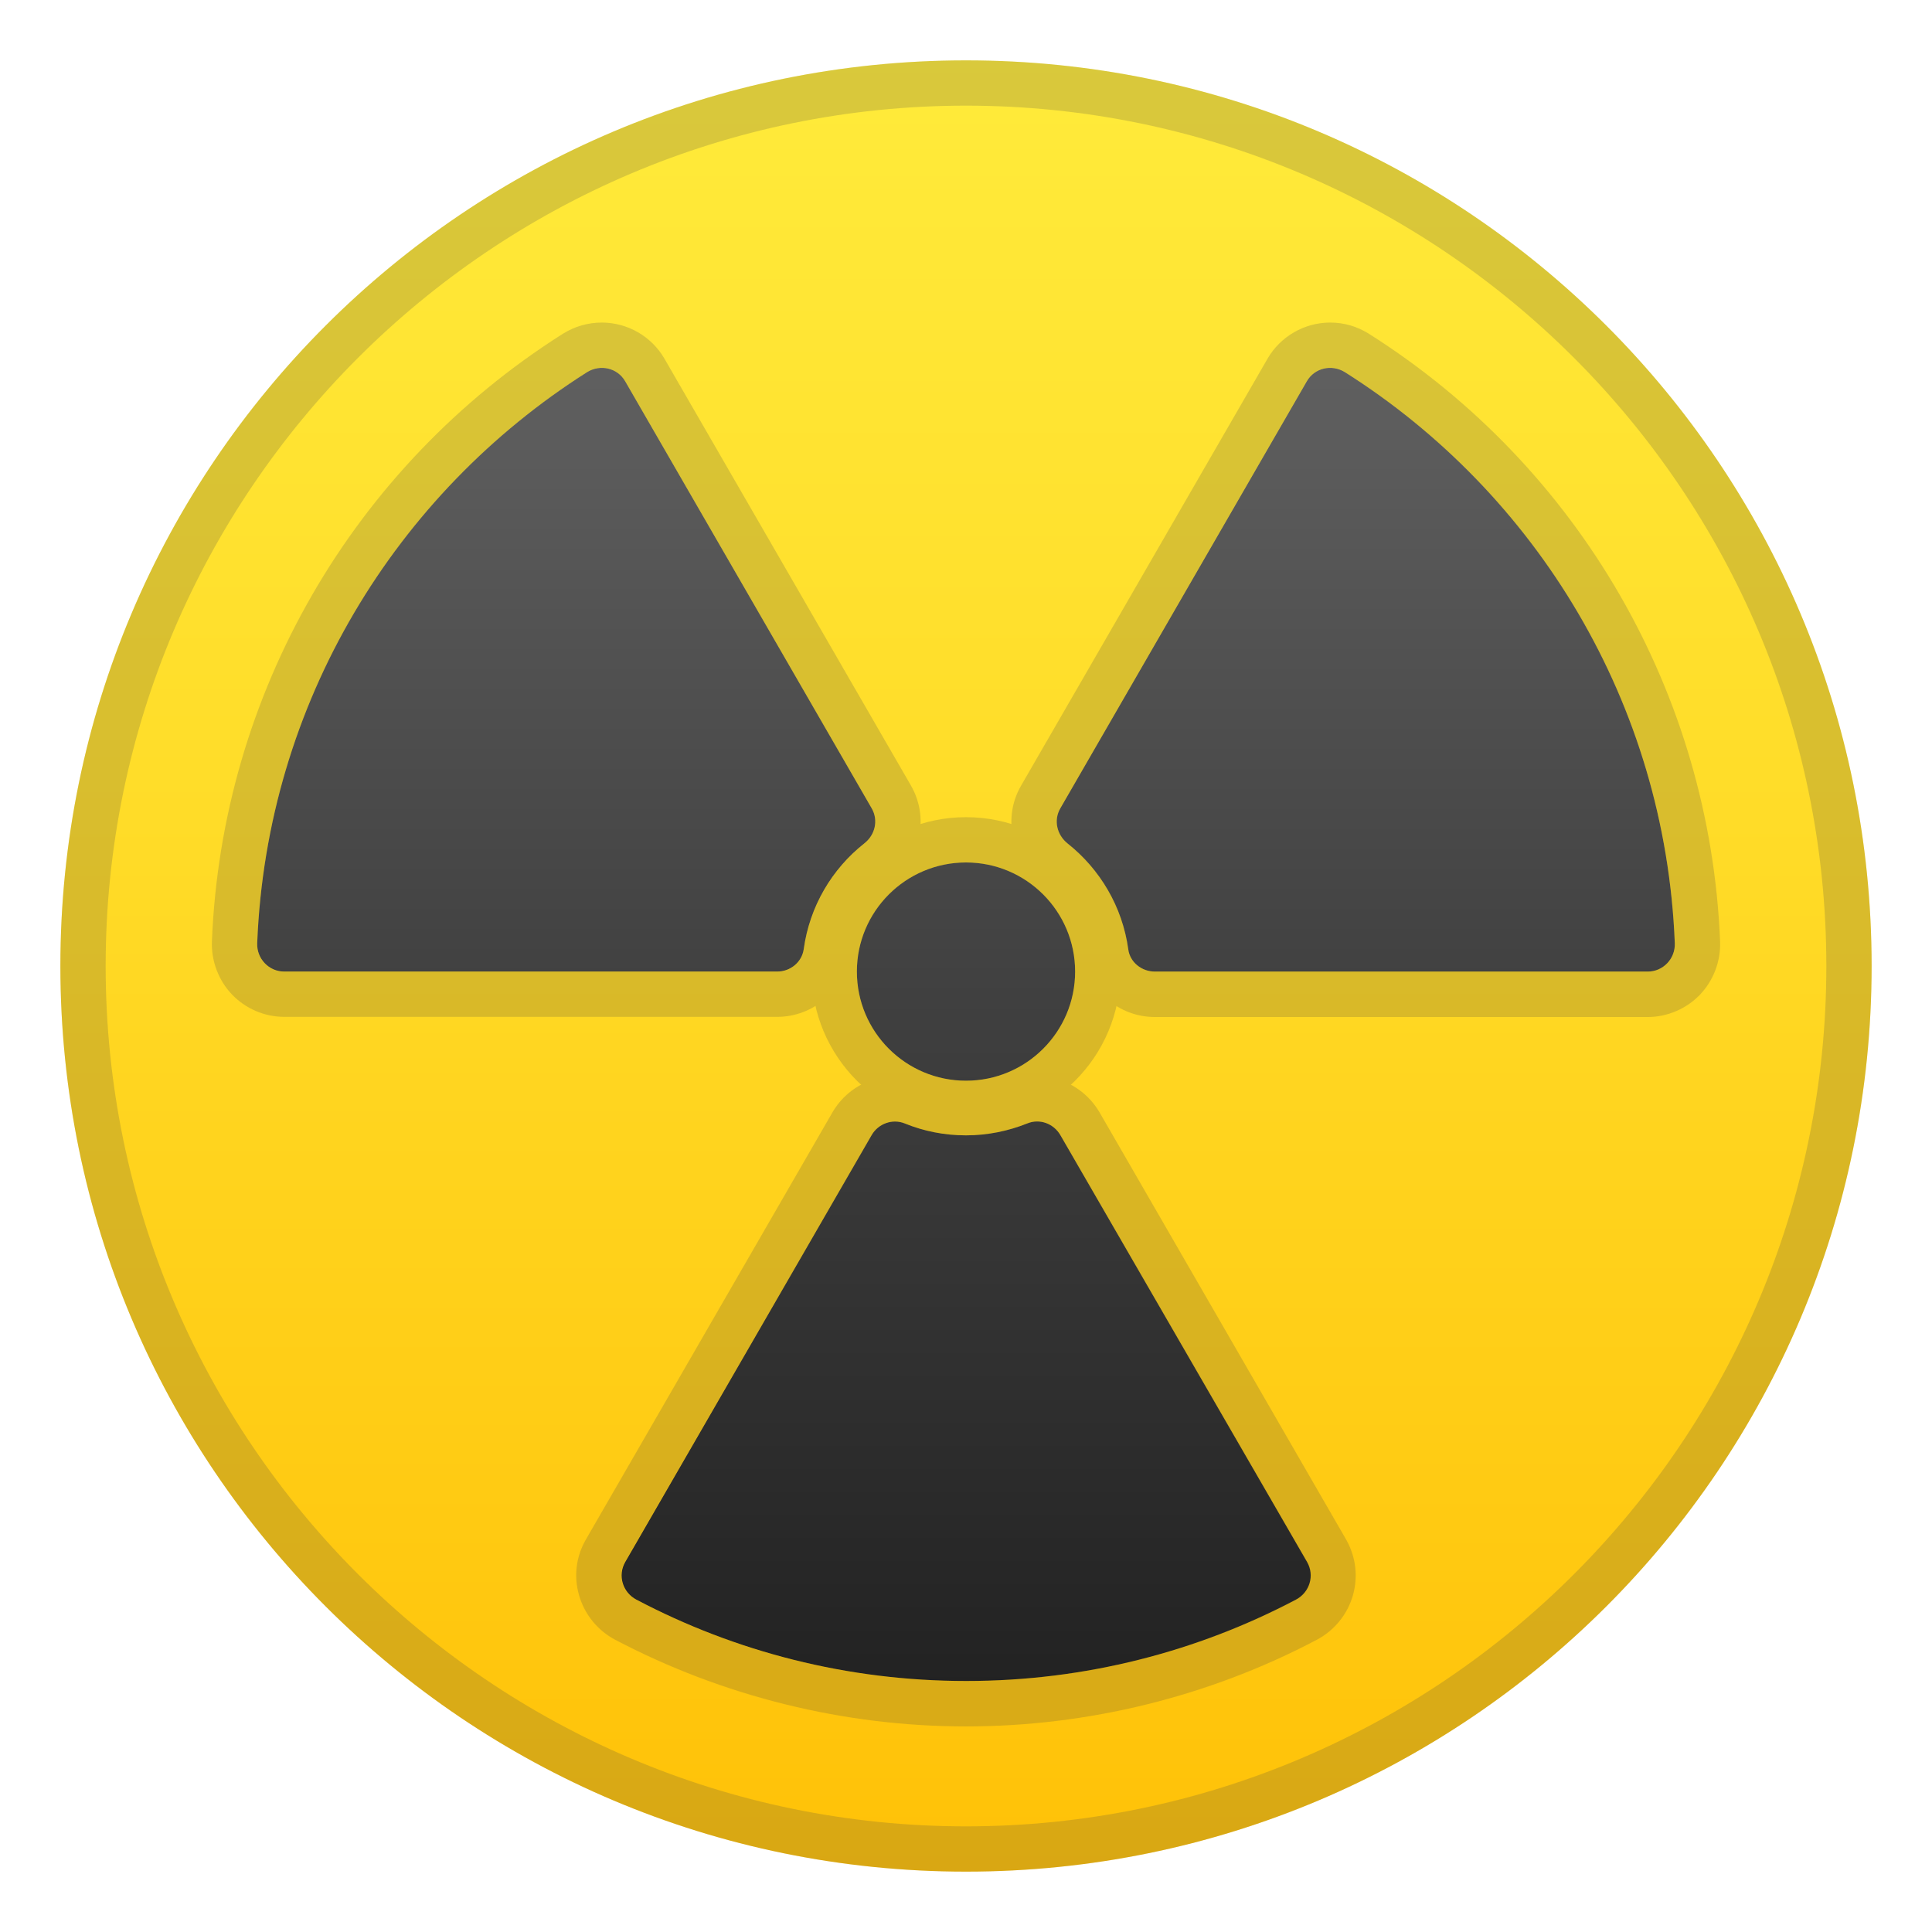
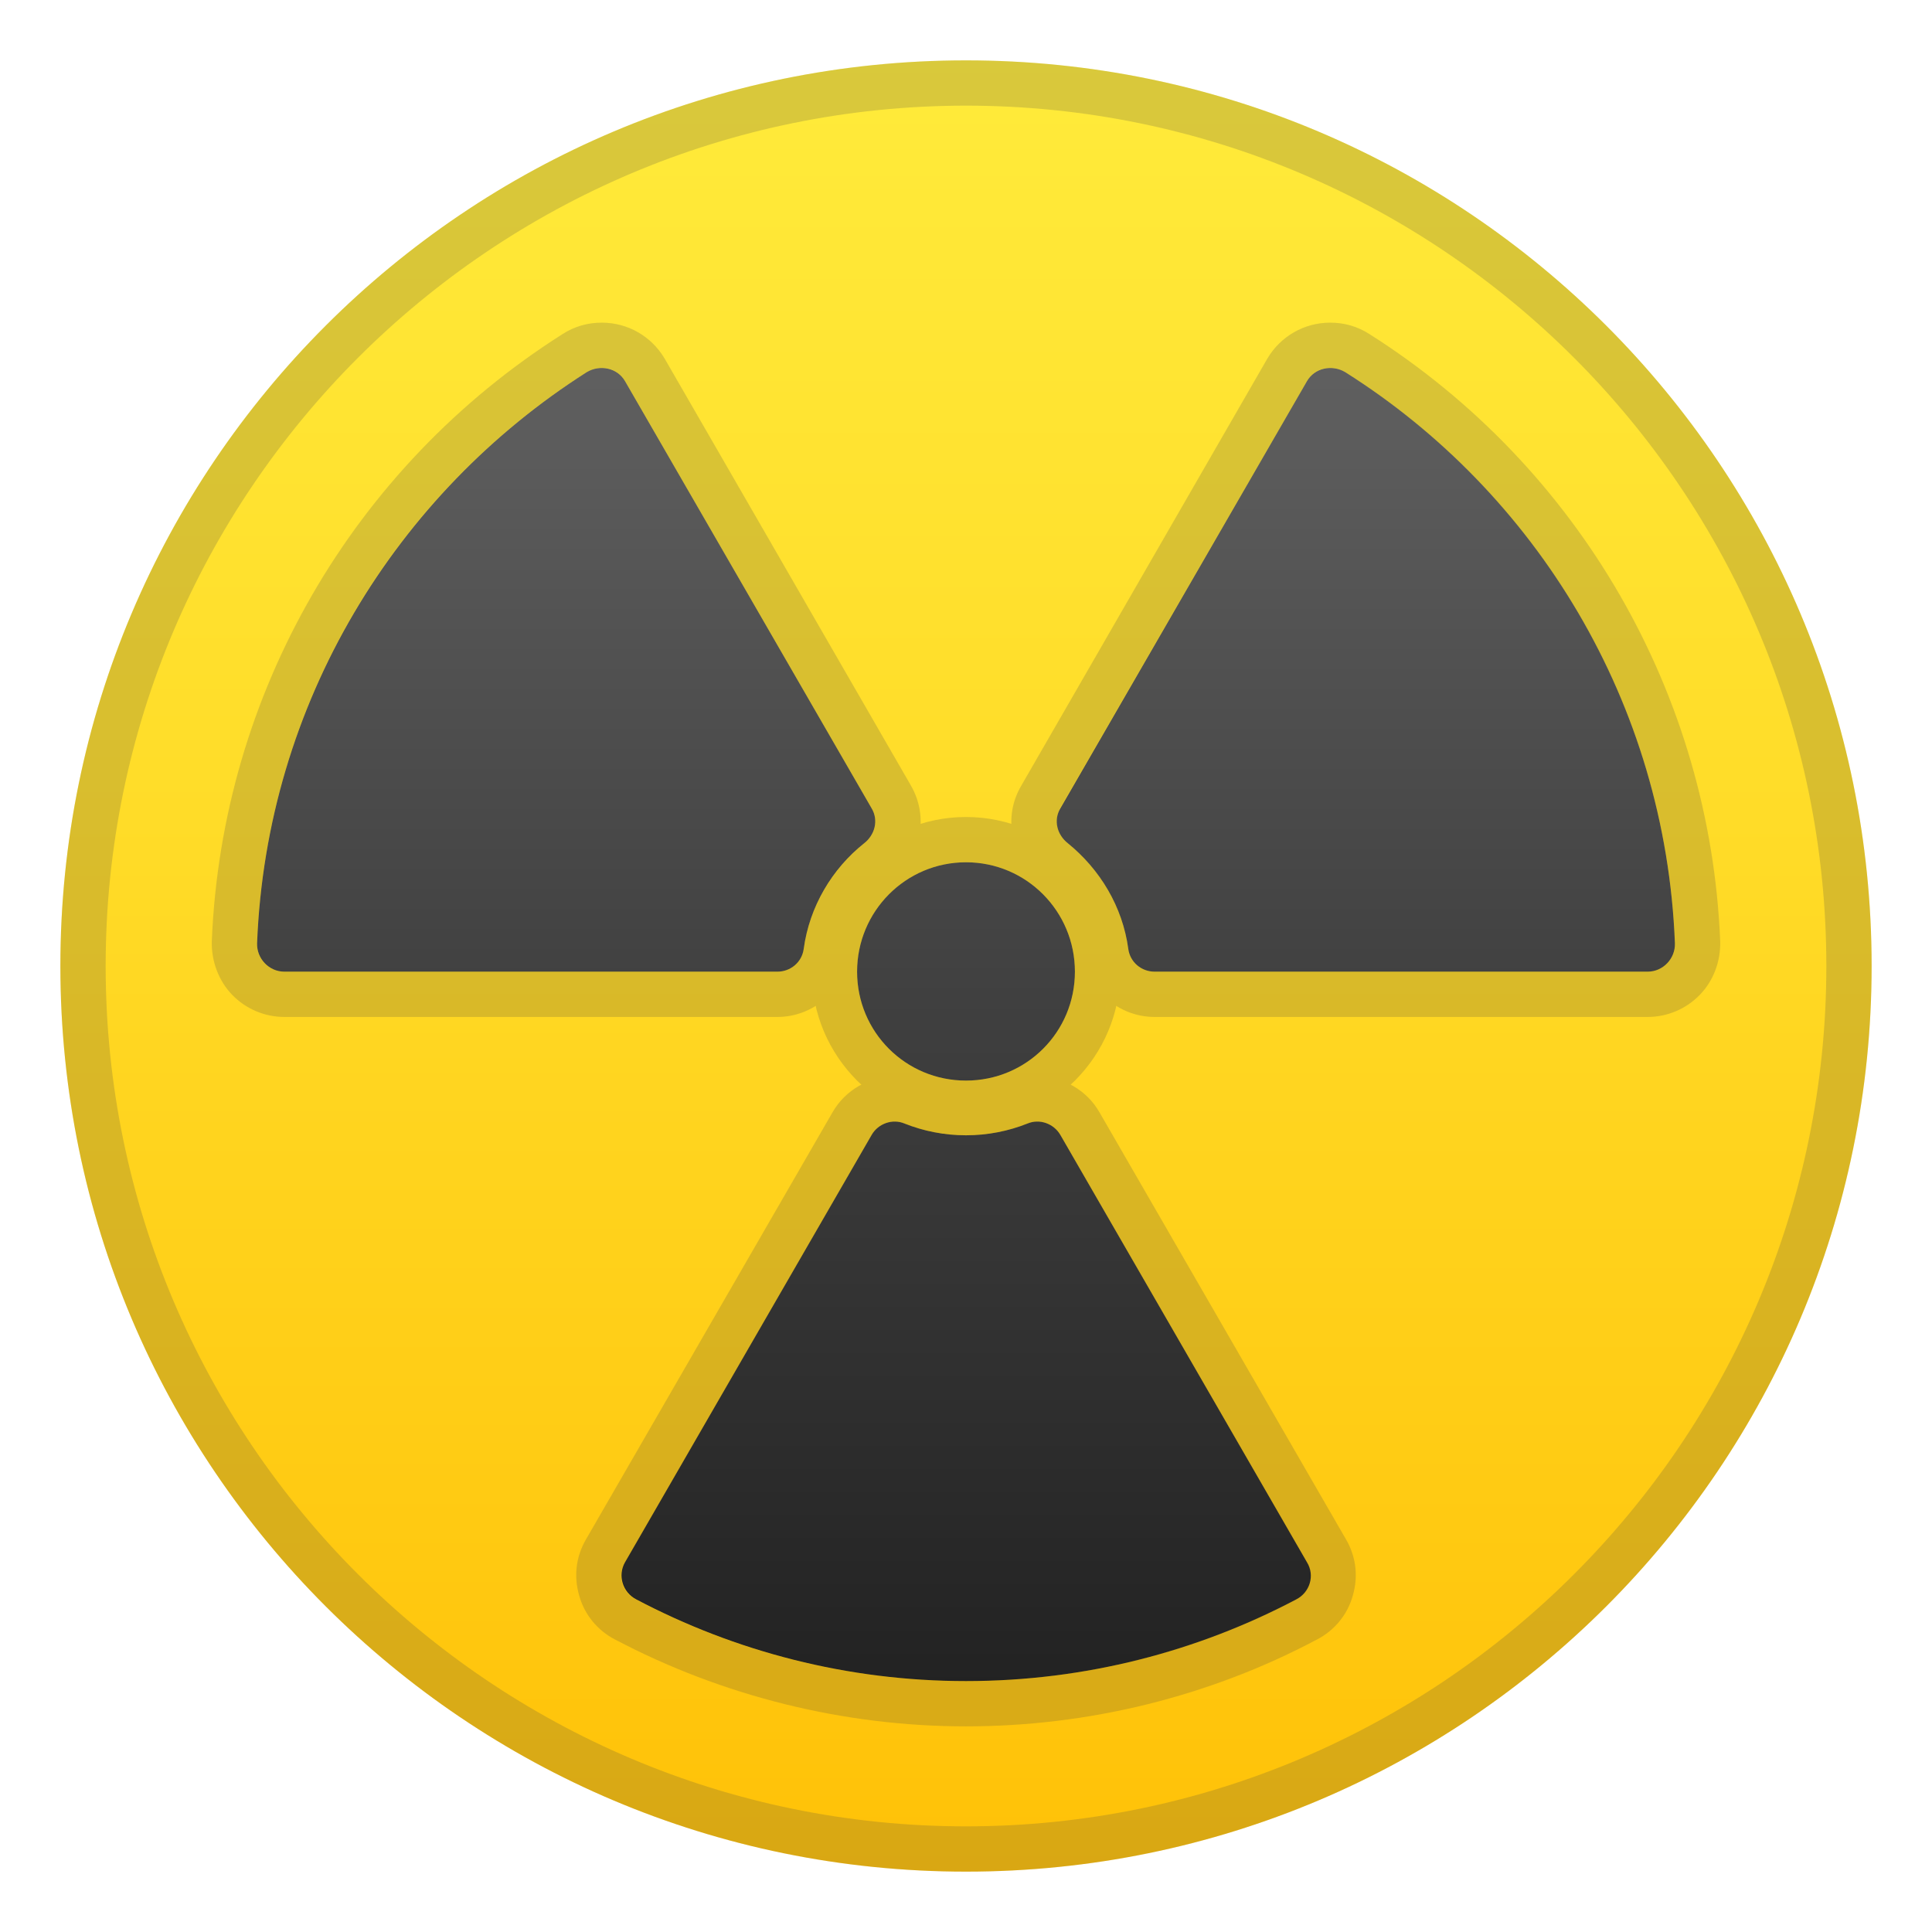
- <svg xmlns="http://www.w3.org/2000/svg" xmlns:xlink="http://www.w3.org/1999/xlink" enable-background="new 0 0 128 128" viewBox="0 0 128 128">
-   <linearGradient id="a" gradientUnits="userSpaceOnUse" x1="64" x2="64" y1="3.167" y2="124.88">
-     <stop offset="0" stop-color="#ffeb3b" />
-     <stop offset=".419" stop-color="#ffdc28" />
-     <stop offset=".995" stop-color="#ffc107" />
-   </linearGradient>
-   <linearGradient id="b" gradientUnits="userSpaceOnUse">
-     <stop offset="0" stop-color="#616161" />
-     <stop offset=".495" stop-color="#3f3f3f" />
-     <stop offset="1" stop-color="#212121" />
-   </linearGradient>
-   <linearGradient id="c" x1="90.488" x2="90.488" xlink:href="#b" y1="22.5" y2="113.37" />
-   <linearGradient id="d" x1="37.512" x2="37.512" xlink:href="#b" y1="22.5" y2="113.37" />
-   <linearGradient id="e" x1="64" x2="64" xlink:href="#b" y1="22.5" y2="113.37" />
-   <circle cx="64" cy="64" fill="url(#a)" r="60" />
-   <path d="m64 7c31.43 0 57 25.57 57 57s-25.57 57-57 57-57-25.57-57-57 25.57-57 57-57m0-3c-33.14 0-60 26.86-60 60s26.86 60 60 60 60-26.86 60-60-26.86-60-60-60z" fill="#424242" opacity=".2" />
-   <g fill="#424242" opacity=".2">
-     <path d="m88.13 24.37c.34 0 .68.09.98.29 12.65 8.02 21.22 21.9 21.85 37.83.04 1.02-.77 1.88-1.79 1.88h-32.66c-.87 0-1.64-.62-1.76-1.49-.39-2.83-1.87-5.31-4.01-7-.71-.57-.94-1.55-.49-2.34l16.33-28.29c.33-.57.93-.88 1.55-.88m0-3c-1.71 0-3.3.92-4.15 2.39l-16.33 28.29c-1.2 2.07-.68 4.67 1.22 6.19 1.6 1.27 2.62 3.06 2.9 5.06.32 2.33 2.36 4.08 4.74 4.08h32.66c1.29 0 2.55-.54 3.45-1.47.9-.94 1.39-2.23 1.34-3.53-.65-16.39-9.33-31.44-23.24-40.25-.78-.5-1.67-.76-2.59-.76z" />
-     <path d="m39.87 24.37c.62 0 1.22.31 1.55.89l16.33 28.29c.46.79.23 1.77-.49 2.34-2.13 1.69-3.62 4.17-4.01 7-.12.86-.89 1.49-1.76 1.49h-32.66c-1.02 0-1.83-.86-1.79-1.88.63-15.93 9.19-29.82 21.85-37.83.3-.21.64-.3.98-.3m0-3c-.92 0-1.81.26-2.59.75-13.91 8.81-22.59 23.86-23.24 40.25-.05 1.3.44 2.59 1.34 3.53.9.93 2.15 1.47 3.45 1.47h32.66c2.38 0 4.42-1.75 4.74-4.08.27-2 1.3-3.79 2.9-5.06 1.9-1.51 2.42-4.11 1.22-6.19l-16.33-28.28c-.85-1.47-2.44-2.39-4.15-2.39z" />
-     <path d="m68.71 74.3c.62 0 1.22.33 1.54.9l16.33 28.29c.51.89.17 2.01-.74 2.49-6.53 3.44-13.96 5.39-21.85 5.39s-15.32-1.95-21.85-5.39c-.91-.48-1.25-1.6-.74-2.49l16.35-28.29c.33-.57.92-.9 1.54-.9.22 0 .43.04.65.13 1.25.51 2.62.79 4.06.79s2.81-.28 4.06-.79c.21-.09.43-.13.65-.13m0-3c-.61 0-1.21.12-1.78.35-.93.37-1.92.57-2.93.57s-2-.19-2.93-.57c-.57-.23-1.16-.35-1.78-.35-1.7 0-3.29.92-4.14 2.4l-16.33 28.29c-.66 1.14-.82 2.46-.45 3.72.36 1.25 1.23 2.32 2.39 2.93 7.13 3.75 15.16 5.74 23.24 5.74s16.12-1.98 23.24-5.74c1.16-.61 2.03-1.68 2.39-2.93.36-1.26.2-2.58-.45-3.72l-16.33-28.29c-.86-1.48-2.44-2.4-4.14-2.4z" />
-     <path d="m64 57.14c3.99 0 7.23 3.24 7.23 7.23s-3.24 7.23-7.23 7.23-7.23-3.24-7.23-7.23 3.24-7.23 7.23-7.23m0-3c-5.64 0-10.23 4.59-10.23 10.23s4.59 10.23 10.23 10.23 10.23-4.59 10.23-10.23-4.59-10.23-10.23-10.23z" />
-   </g>
-   <path d="m76.51 64.37h32.66c1.02 0 1.83-.86 1.79-1.88-.63-15.93-9.19-29.82-21.85-37.83-.87-.55-2.02-.29-2.53.6l-16.33 28.29c-.46.79-.23 1.77.49 2.34 2.13 1.69 3.62 4.17 4.01 7 .11.86.89 1.48 1.76 1.48z" fill="url(#c)" />
-   <path d="m57.75 53.55-16.33-28.29c-.51-.89-1.66-1.15-2.53-.6-12.65 8.02-21.22 21.9-21.85 37.83-.04 1.02.77 1.88 1.79 1.88h32.66c.87 0 1.64-.62 1.76-1.49.39-2.83 1.87-5.31 4.01-7 .72-.56.95-1.54.49-2.33z" fill="url(#d)" />
-   <g fill="url(#e)">
-     <path d="m64 75.22c-1.44 0-2.81-.28-4.06-.79-.81-.33-1.75.01-2.19.77l-16.33 28.29c-.51.89-.17 2.01.74 2.49 6.53 3.44 13.96 5.39 21.85 5.39s15.32-1.95 21.85-5.39c.91-.48 1.25-1.6.74-2.49l-16.35-28.29c-.44-.76-1.37-1.11-2.19-.77-1.25.5-2.62.79-4.06.79z" />
-     <circle cx="64" cy="64.37" r="7.23" />
+ <svg xmlns="http://www.w3.org/2000/svg" xmlns:xlink="http://www.w3.org/1999/xlink" width="16pt" height="16pt" viewBox="0 0 16 16" version="1.1">
+   <defs>
+     <linearGradient id="linear0" gradientUnits="userSpaceOnUse" x1="64" y1="3.167" x2="64" y2="124.88" gradientTransform="matrix(0.125,0,0,0.125,0,0)">
+       <stop offset="0" style="stop-color:rgb(100%,92.157%,23.137%);stop-opacity:1;" />
+       <stop offset="0.419" style="stop-color:rgb(100%,86.275%,15.686%);stop-opacity:1;" />
+       <stop offset="0.995" style="stop-color:rgb(100%,75.686%,2.745%);stop-opacity:1;" />
+     </linearGradient>
+     <filter id="alpha" filterUnits="objectBoundingBox" x="0%" y="0%" width="100%" height="100%">
+       <feColorMatrix type="matrix" in="SourceGraphic" values="0 0 0 0 1 0 0 0 0 1 0 0 0 0 1 0 0 0 1 0" />
+     </filter>
+     <mask id="mask0">
+       <g filter="url(#alpha)">
+         <rect x="0" y="0" width="16" height="16" style="fill:rgb(0%,0%,0%);fill-opacity:0.2;stroke:none;" />
+       </g>
+     </mask>
+     <clipPath id="clip1">
+       <rect width="16" height="16" />
+     </clipPath>
+     <g id="surface6" clip-path="url(#clip1)">
+       <path style=" stroke:none;fill-rule:nonzero;fill:rgb(25.882%,25.882%,25.882%);fill-opacity:1;" d="M 8 0.875 C 11.93 0.875 15.125 4.07 15.125 8 C 15.125 11.93 11.93 15.125 8 15.125 C 4.07 15.125 0.875 11.93 0.875 8 C 0.875 4.07 4.07 0.875 8 0.875 M 8 0.5 C 3.859 0.5 0.5 3.859 0.5 8 C 0.5 12.141 3.859 15.5 8 15.5 C 12.141 15.5 15.5 12.141 15.5 8 C 15.5 3.859 12.141 0.5 8 0.5 Z M 8 0.5 " />
+     </g>
+     <mask id="mask1">
+       <g filter="url(#alpha)">
+         <rect x="0" y="0" width="16" height="16" style="fill:rgb(0%,0%,0%);fill-opacity:0.2;stroke:none;" />
+       </g>
+     </mask>
+     <clipPath id="clip2">
+       <rect width="16" height="16" />
+     </clipPath>
+     <g id="surface9" clip-path="url(#clip2)">
+       <path style=" stroke:none;fill-rule:nonzero;fill:rgb(25.882%,25.882%,25.882%);fill-opacity:1;" d="M 11.016 3.047 C 11.059 3.047 11.102 3.059 11.141 3.082 C 12.719 4.086 13.793 5.82 13.871 7.812 C 13.875 7.938 13.773 8.047 13.645 8.047 L 9.562 8.047 C 9.453 8.047 9.359 7.969 9.344 7.859 C 9.297 7.508 9.109 7.195 8.844 6.984 C 8.754 6.914 8.727 6.793 8.781 6.691 L 10.824 3.156 C 10.863 3.086 10.938 3.047 11.016 3.047 M 11.016 2.672 C 10.801 2.672 10.605 2.785 10.496 2.969 L 8.457 6.508 C 8.305 6.766 8.371 7.09 8.609 7.281 C 8.809 7.438 8.938 7.664 8.973 7.914 C 9.012 8.203 9.266 8.422 9.562 8.422 L 13.645 8.422 C 13.809 8.422 13.965 8.355 14.078 8.238 C 14.191 8.121 14.25 7.961 14.246 7.797 C 14.164 5.75 13.078 3.867 11.34 2.766 C 11.242 2.703 11.133 2.672 11.016 2.672 Z M 11.016 2.672 " />
+       <path style=" stroke:none;fill-rule:nonzero;fill:rgb(25.882%,25.882%,25.882%);fill-opacity:1;" d="M 4.984 3.047 C 5.062 3.047 5.137 3.086 5.176 3.156 L 7.219 6.695 C 7.277 6.793 7.246 6.914 7.156 6.984 C 6.891 7.199 6.703 7.508 6.656 7.859 C 6.641 7.969 6.547 8.047 6.438 8.047 L 2.355 8.047 C 2.227 8.047 2.125 7.941 2.129 7.812 C 2.207 5.82 3.277 4.086 4.859 3.082 C 4.898 3.059 4.941 3.047 4.984 3.047 M 4.984 2.672 C 4.867 2.672 4.758 2.703 4.66 2.766 C 2.922 3.867 1.836 5.746 1.754 7.797 C 1.75 7.957 1.809 8.121 1.922 8.238 C 2.035 8.355 2.191 8.422 2.355 8.422 L 6.438 8.422 C 6.734 8.422 6.988 8.203 7.027 7.91 C 7.062 7.66 7.191 7.438 7.391 7.277 C 7.629 7.09 7.695 6.766 7.543 6.504 L 5.504 2.969 C 5.395 2.785 5.199 2.672 4.984 2.672 Z M 4.984 2.672 " />
+       <path style=" stroke:none;fill-rule:nonzero;fill:rgb(25.882%,25.882%,25.882%);fill-opacity:1;" d="M 8.59 9.289 C 8.668 9.289 8.742 9.328 8.781 9.398 L 10.824 12.938 C 10.887 13.047 10.844 13.188 10.73 13.246 C 9.914 13.676 8.984 13.922 8 13.922 C 7.012 13.922 6.082 13.676 5.266 13.246 C 5.152 13.188 5.109 13.047 5.176 12.938 L 7.219 9.398 C 7.262 9.328 7.332 9.289 7.41 9.289 C 7.438 9.289 7.465 9.293 7.492 9.305 C 7.648 9.367 7.82 9.402 8 9.402 C 8.18 9.402 8.352 9.367 8.508 9.305 C 8.535 9.293 8.562 9.289 8.59 9.289 M 8.59 8.914 C 8.512 8.914 8.438 8.926 8.367 8.957 C 8.25 9.004 8.125 9.027 8 9.027 C 7.875 9.027 7.75 9.004 7.633 8.957 C 7.562 8.926 7.488 8.914 7.41 8.914 C 7.199 8.914 7 9.027 6.895 9.211 L 4.852 12.75 C 4.77 12.891 4.75 13.055 4.797 13.215 C 4.84 13.371 4.949 13.504 5.094 13.578 C 5.984 14.047 6.988 14.297 8 14.297 C 9.012 14.297 10.016 14.051 10.906 13.578 C 11.051 13.504 11.16 13.371 11.203 13.215 C 11.25 13.055 11.23 12.891 11.148 12.75 L 9.105 9.211 C 9 9.027 8.801 8.914 8.59 8.914 Z M 8.59 8.914 " />
+       <path style=" stroke:none;fill-rule:nonzero;fill:rgb(25.882%,25.882%,25.882%);fill-opacity:1;" d="M 8 7.141 C 8.5 7.141 8.902 7.547 8.902 8.047 C 8.902 8.547 8.5 8.949 8 8.949 C 7.5 8.949 7.098 8.547 7.098 8.047 C 7.098 7.547 7.5 7.141 8 7.141 M 8 6.766 C 7.297 6.766 6.723 7.34 6.723 8.047 C 6.723 8.75 7.297 9.324 8 9.324 C 8.703 9.324 9.277 8.75 9.277 8.047 C 9.277 7.34 8.703 6.766 8 6.766 Z M 8 6.766 " />
+     </g>
+     <linearGradient id="linear1" gradientUnits="userSpaceOnUse" x1="90.488" y1="22.5" x2="90.488" y2="113.37" gradientTransform="matrix(0.125,0,0,0.125,0,0)">
+       <stop offset="0" style="stop-color:rgb(38.039%,38.039%,38.039%);stop-opacity:1;" />
+       <stop offset="0.495" style="stop-color:rgb(24.706%,24.706%,24.706%);stop-opacity:1;" />
+       <stop offset="1" style="stop-color:rgb(12.941%,12.941%,12.941%);stop-opacity:1;" />
+     </linearGradient>
+     <linearGradient id="linear2" gradientUnits="userSpaceOnUse" x1="37.512" y1="22.5" x2="37.512" y2="113.37" gradientTransform="matrix(0.125,0,0,0.125,0,0)">
+       <stop offset="0" style="stop-color:rgb(38.039%,38.039%,38.039%);stop-opacity:1;" />
+       <stop offset="0.495" style="stop-color:rgb(24.706%,24.706%,24.706%);stop-opacity:1;" />
+       <stop offset="1" style="stop-color:rgb(12.941%,12.941%,12.941%);stop-opacity:1;" />
+     </linearGradient>
+     <linearGradient id="linear3" gradientUnits="userSpaceOnUse" x1="64" y1="22.5" x2="64" y2="113.37" gradientTransform="matrix(0.125,0,0,0.125,0,0)">
+       <stop offset="0" style="stop-color:rgb(38.039%,38.039%,38.039%);stop-opacity:1;" />
+       <stop offset="0.495" style="stop-color:rgb(24.706%,24.706%,24.706%);stop-opacity:1;" />
+       <stop offset="1" style="stop-color:rgb(12.941%,12.941%,12.941%);stop-opacity:1;" />
+     </linearGradient>
+     <linearGradient id="linear4" gradientUnits="userSpaceOnUse" x1="64" y1="22.5" x2="64" y2="113.37" gradientTransform="matrix(0.125,0,0,0.125,0,0)">
+       <stop offset="0" style="stop-color:rgb(38.039%,38.039%,38.039%);stop-opacity:1;" />
+       <stop offset="0.495" style="stop-color:rgb(24.706%,24.706%,24.706%);stop-opacity:1;" />
+       <stop offset="1" style="stop-color:rgb(12.941%,12.941%,12.941%);stop-opacity:1;" />
+     </linearGradient>
+   </defs>
+   <g id="surface1">
+     <path style=" stroke:none;fill-rule:nonzero;fill:url(#linear0);" d="M 15.5 8 C 15.5 12.141 12.141 15.5 8 15.5 C 3.859 15.5 0.5 12.141 0.5 8 C 0.5 3.859 3.859 0.5 8 0.5 C 12.141 0.5 15.5 3.859 15.5 8 Z M 15.5 8 " />
+     <use xlink:href="#surface6" mask="url(#mask0)" />
+     <use xlink:href="#surface9" mask="url(#mask1)" />
+     <path style=" stroke:none;fill-rule:nonzero;fill:url(#linear1);" d="M 9.562 8.047 L 13.645 8.047 C 13.773 8.047 13.875 7.938 13.871 7.812 C 13.793 5.82 12.723 4.082 11.141 3.082 C 11.031 3.016 10.887 3.047 10.824 3.156 L 8.781 6.695 C 8.723 6.793 8.754 6.914 8.844 6.984 C 9.109 7.199 9.297 7.508 9.344 7.859 C 9.359 7.969 9.453 8.047 9.562 8.047 Z M 9.562 8.047 " />
+     <path style=" stroke:none;fill-rule:nonzero;fill:url(#linear2);" d="M 7.219 6.695 L 5.176 3.156 C 5.113 3.047 4.969 3.016 4.859 3.082 C 3.281 4.086 2.207 5.82 2.129 7.812 C 2.125 7.938 2.227 8.047 2.355 8.047 L 6.438 8.047 C 6.547 8.047 6.641 7.969 6.656 7.859 C 6.703 7.508 6.891 7.195 7.156 6.984 C 7.246 6.914 7.277 6.793 7.219 6.695 Z M 7.219 6.695 " />
+     <path style=" stroke:none;fill-rule:nonzero;fill:url(#linear3);" d="M 8 9.402 C 7.82 9.402 7.648 9.367 7.492 9.305 C 7.391 9.262 7.273 9.305 7.219 9.398 L 5.176 12.938 C 5.113 13.047 5.156 13.188 5.27 13.246 C 6.086 13.676 7.016 13.922 8 13.922 C 8.988 13.922 9.918 13.676 10.734 13.246 C 10.848 13.188 10.891 13.047 10.824 12.938 L 8.781 9.398 C 8.727 9.305 8.609 9.262 8.508 9.305 C 8.352 9.367 8.18 9.402 8 9.402 Z M 8 9.402 " />
+     <path style=" stroke:none;fill-rule:nonzero;fill:url(#linear4);" d="M 8.902 8.047 C 8.902 8.547 8.5 8.949 8 8.949 C 7.5 8.949 7.098 8.547 7.098 8.047 C 7.098 7.547 7.5 7.141 8 7.141 C 8.5 7.141 8.902 7.547 8.902 8.047 Z M 8.902 8.047 " />
  </g>
</svg>
